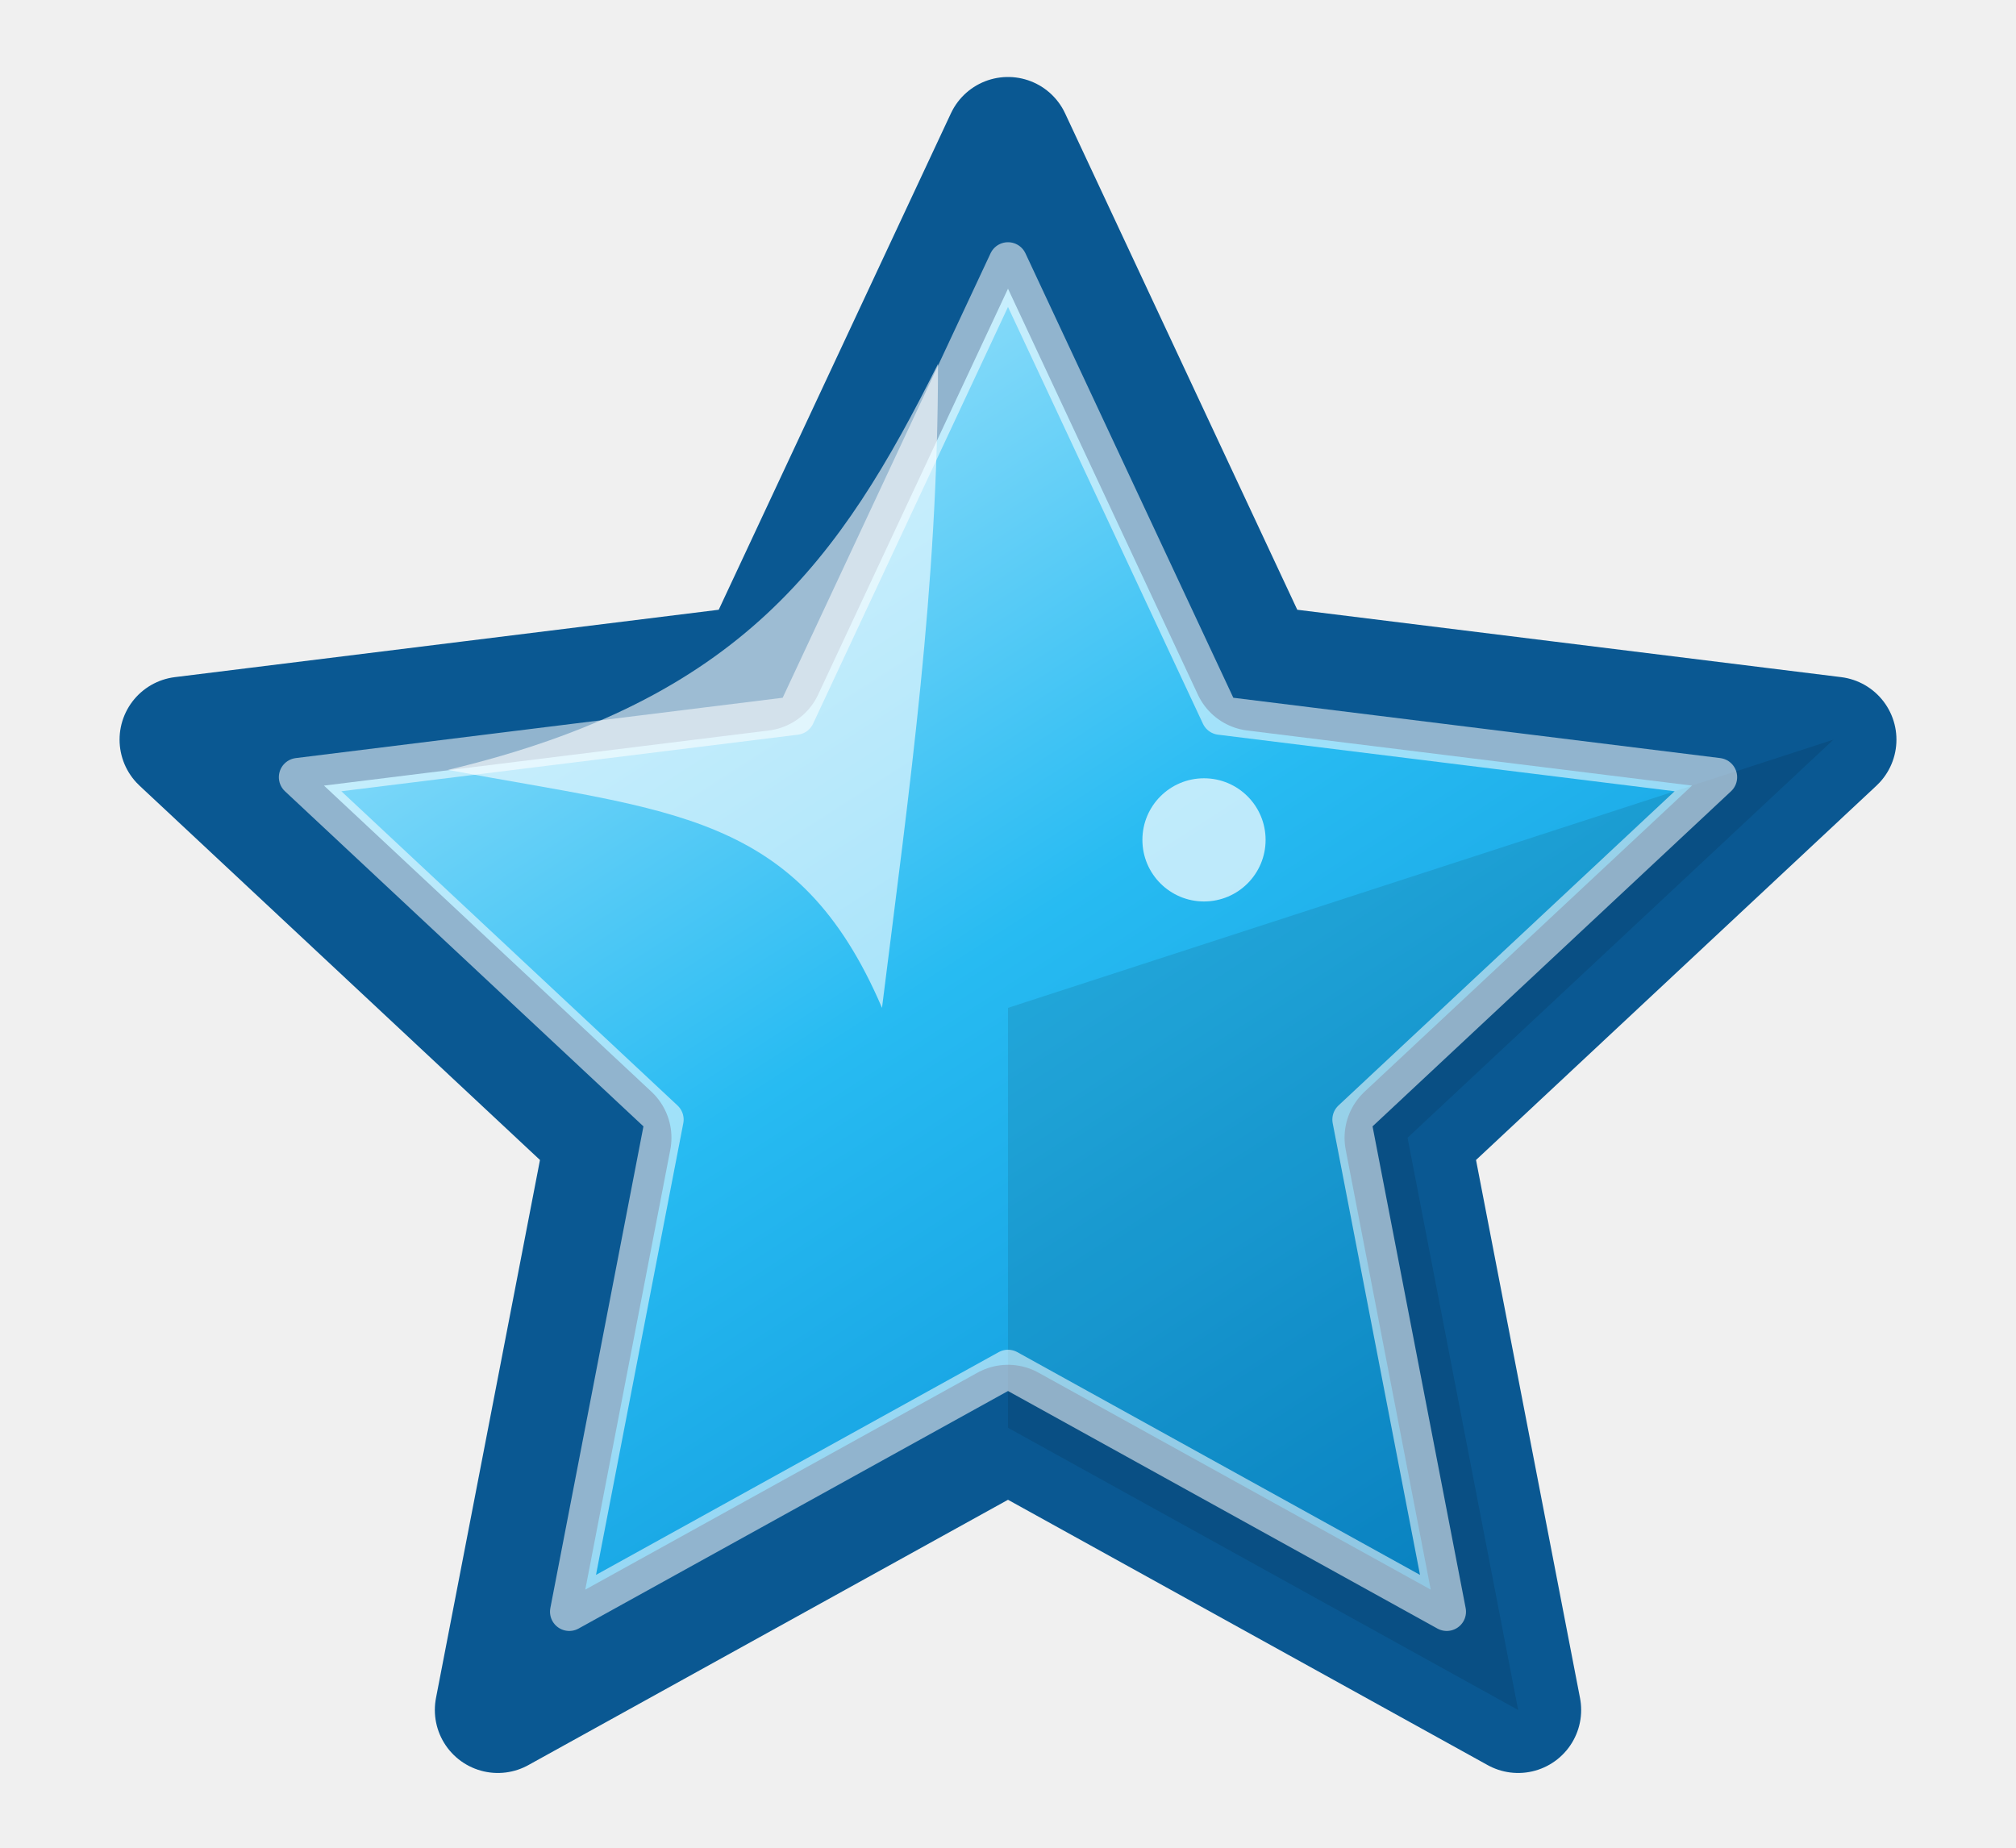
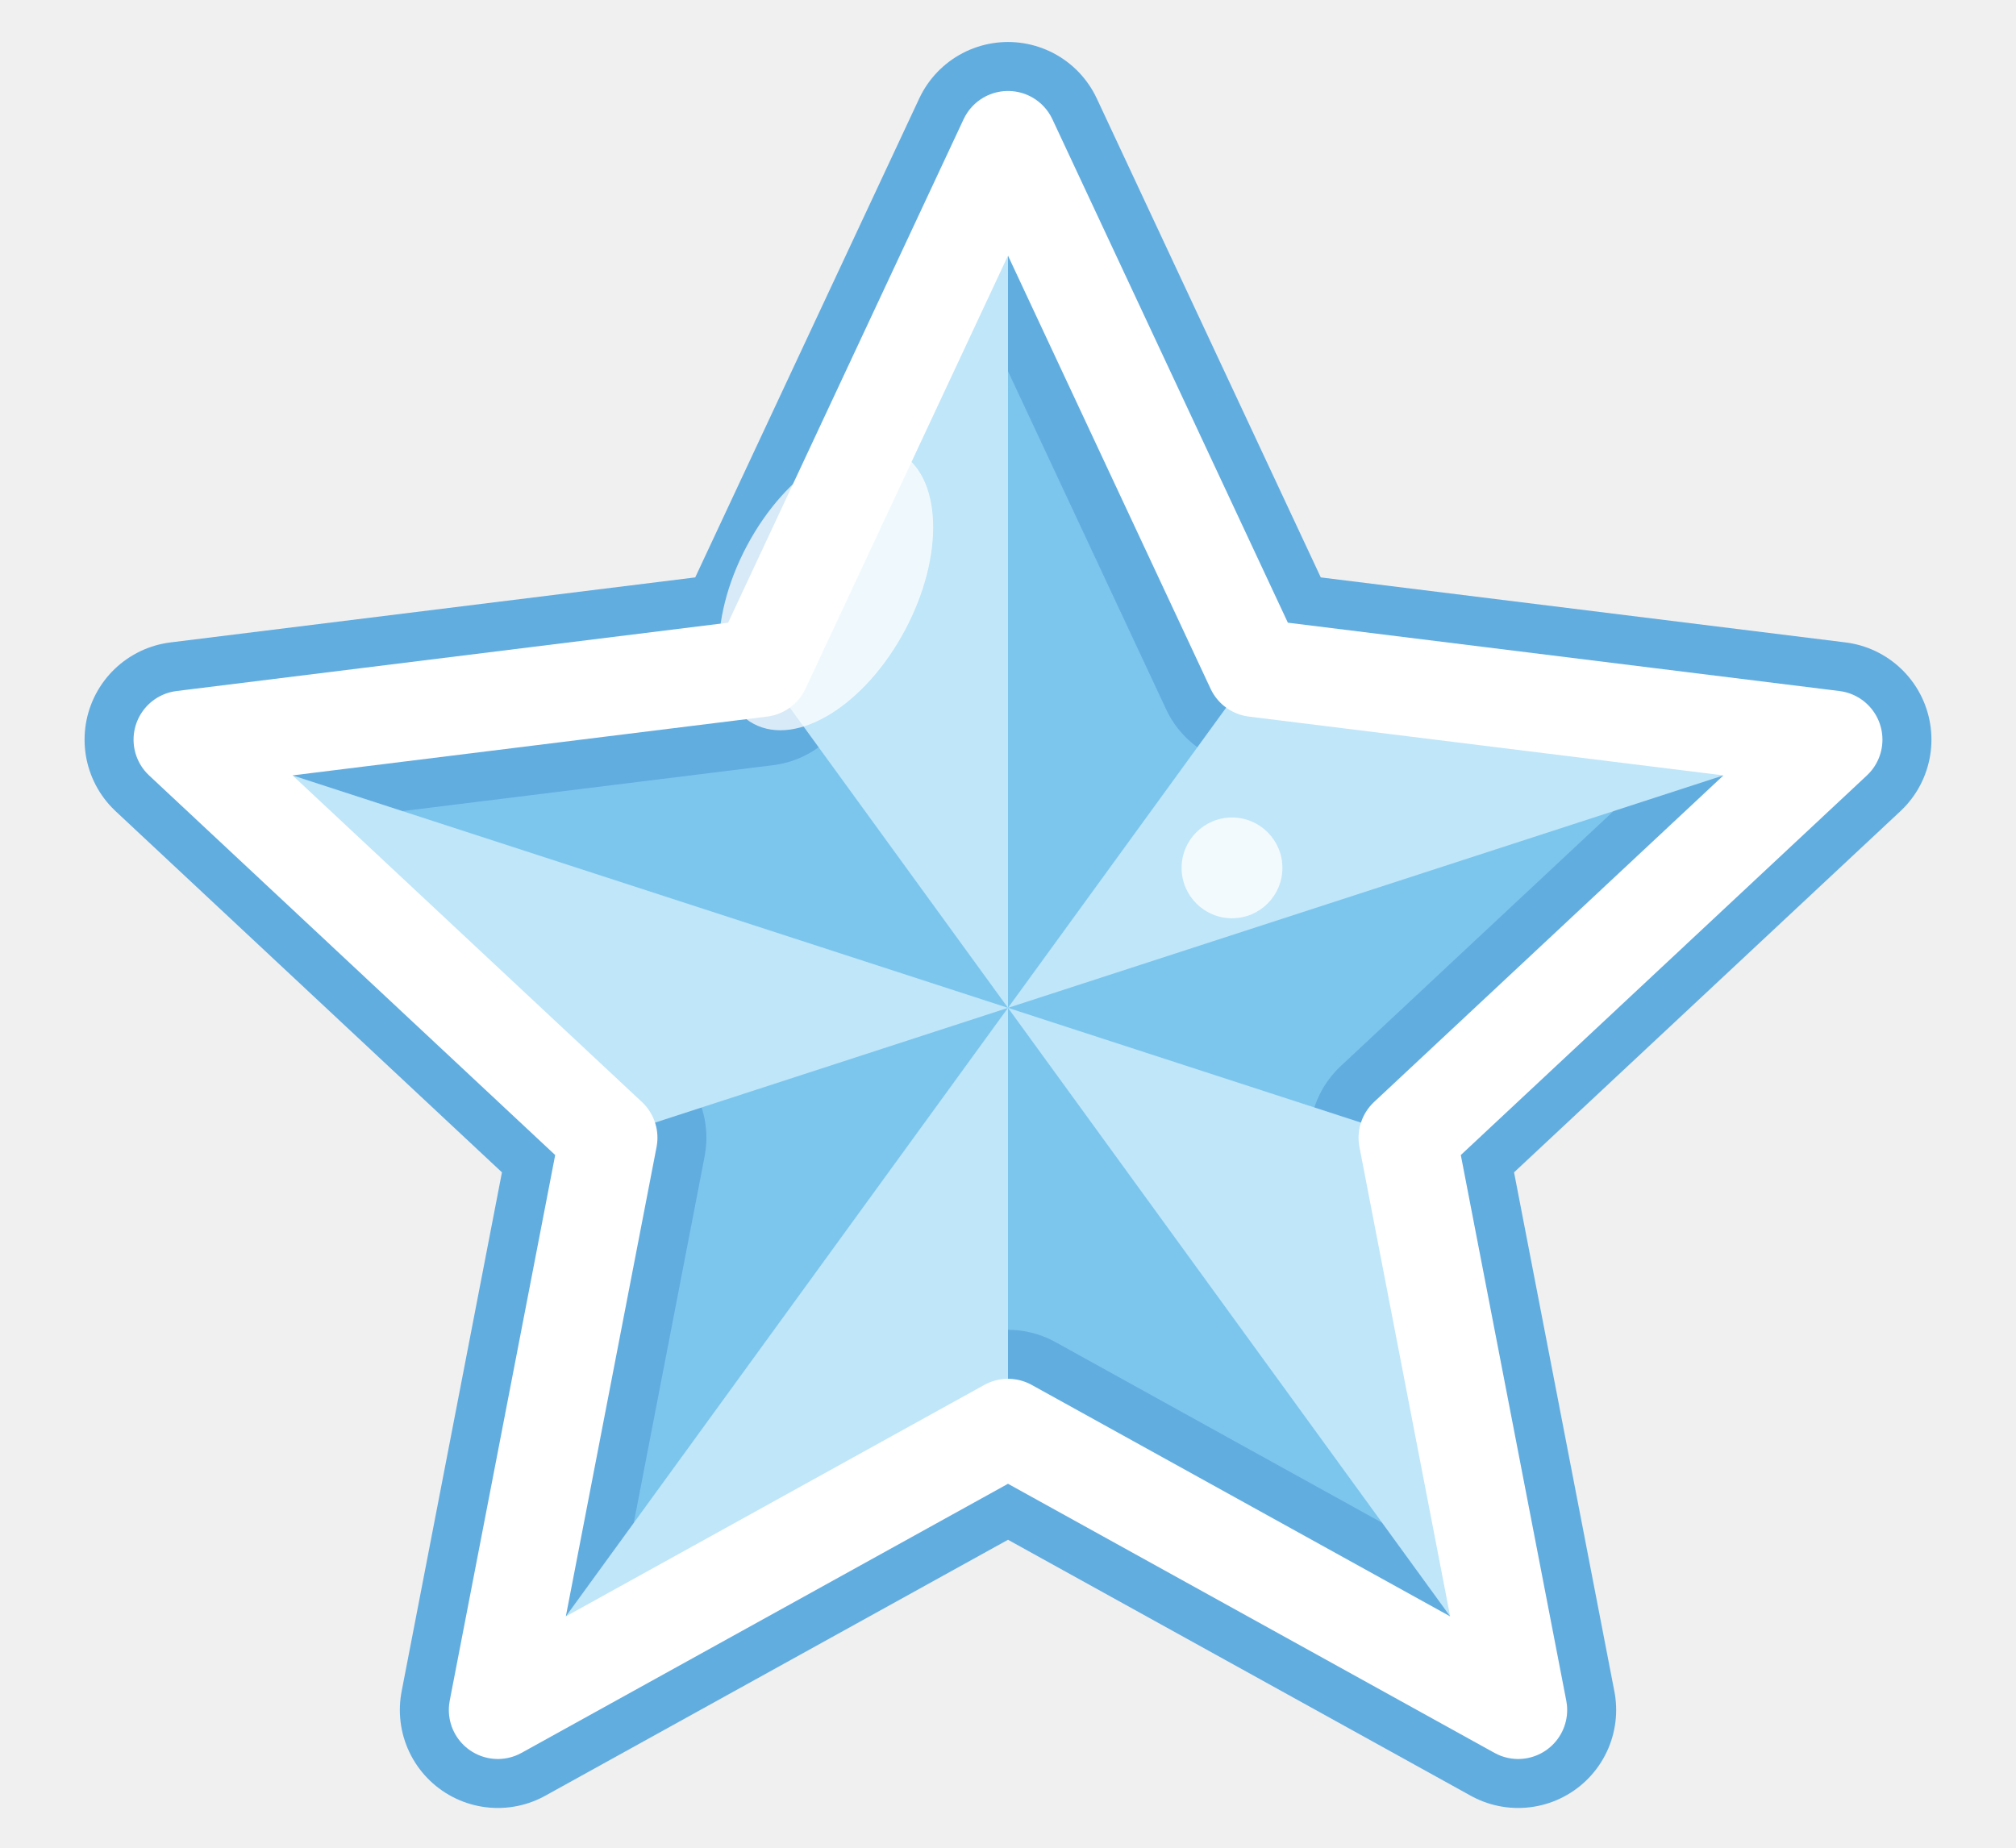
<svg xmlns="http://www.w3.org/2000/svg" viewBox="0 0 72 66" width="72" height="66">
-   <defs>
-     <linearGradient id="g" x1="0.15" y1="0.05" x2="0.8" y2="1">
-       <stop offset="0" stop-color="#c4efff" />
-       <stop offset="0.5" stop-color="#27bbf2" />
-       <stop offset="1" stop-color="#0588d0" />
-     </linearGradient>
-   </defs>
-   <path d="M36 5 L44.82 23.86 L65.48 26.42 L50.27 40.64 L54.22 61.08 L36 51 L17.78 61.08 L21.73 40.64 L6.52 26.42 L27.18 23.86 Z" fill="url(#g)" stroke="#0a5892" stroke-width="4.5" stroke-linejoin="round" />
-   <path d="M36 36 L65.48 26.42 L50.27 40.64 L54.22 61.08 L36 51 Z" fill="#000" opacity="0.10" />
-   <path d="M36 5 L44.82 23.86 L65.48 26.42 L50.27 40.64 L54.22 61.08 L36 51 L17.78 61.08 L21.73 40.64 L6.52 26.42 L27.18 23.86 Z" fill="none" stroke="#fff" stroke-opacity="0.55" stroke-width="1.6" stroke-linejoin="round" transform="translate(36 36) scale(0.86) translate(-36 -36)" />
-   <path d="M33.5 13 C30 20 26.5 25 16 27.5 C24 29 28.5 29 31.5 36 C32.5 28 33.5 21 33.5 13 Z" fill="#fff" opacity="0.6" />
-   <circle cx="43" cy="30" r="2.2" fill="#fff" opacity="0.7" />
+   <path d="M36 5 L44.82 23.86 L65.48 26.42 L50.27 40.64 L54.22 61.08 L36 51 L17.78 61.08 L21.73 40.64 L6.52 26.42 L27.18 23.86 Z" fill="#7cc6ee" stroke="#62ade0" stroke-width="7" stroke-linejoin="round" />
+   <path d="M36 36 L27.18 23.86 L36 5 Z M36 36 L44.82 23.86 L65.48 26.42 Z M36 36 L50.27 40.64 L54.22 61.08 Z M36 36 L36 51 L17.78 61.08 Z M36 36 L21.73 40.64 L6.52 26.42 Z" fill="#c0e6f9" />
+   <path d="M36 5 L44.82 23.86 L65.48 26.42 L50.27 40.64 L54.22 61.08 L36 51 L17.78 61.08 L21.73 40.64 L6.52 26.42 L27.18 23.86 Z" fill="none" stroke="#fff" stroke-width="3.5" stroke-linejoin="round" />
+   <ellipse cx="29.5" cy="21" rx="3.2" ry="5.5" transform="rotate(28 29.5 21)" fill="#fff" opacity="0.75" />
+   <circle cx="44" cy="31" r="1.8" fill="#fff" opacity="0.8" />
</svg>
